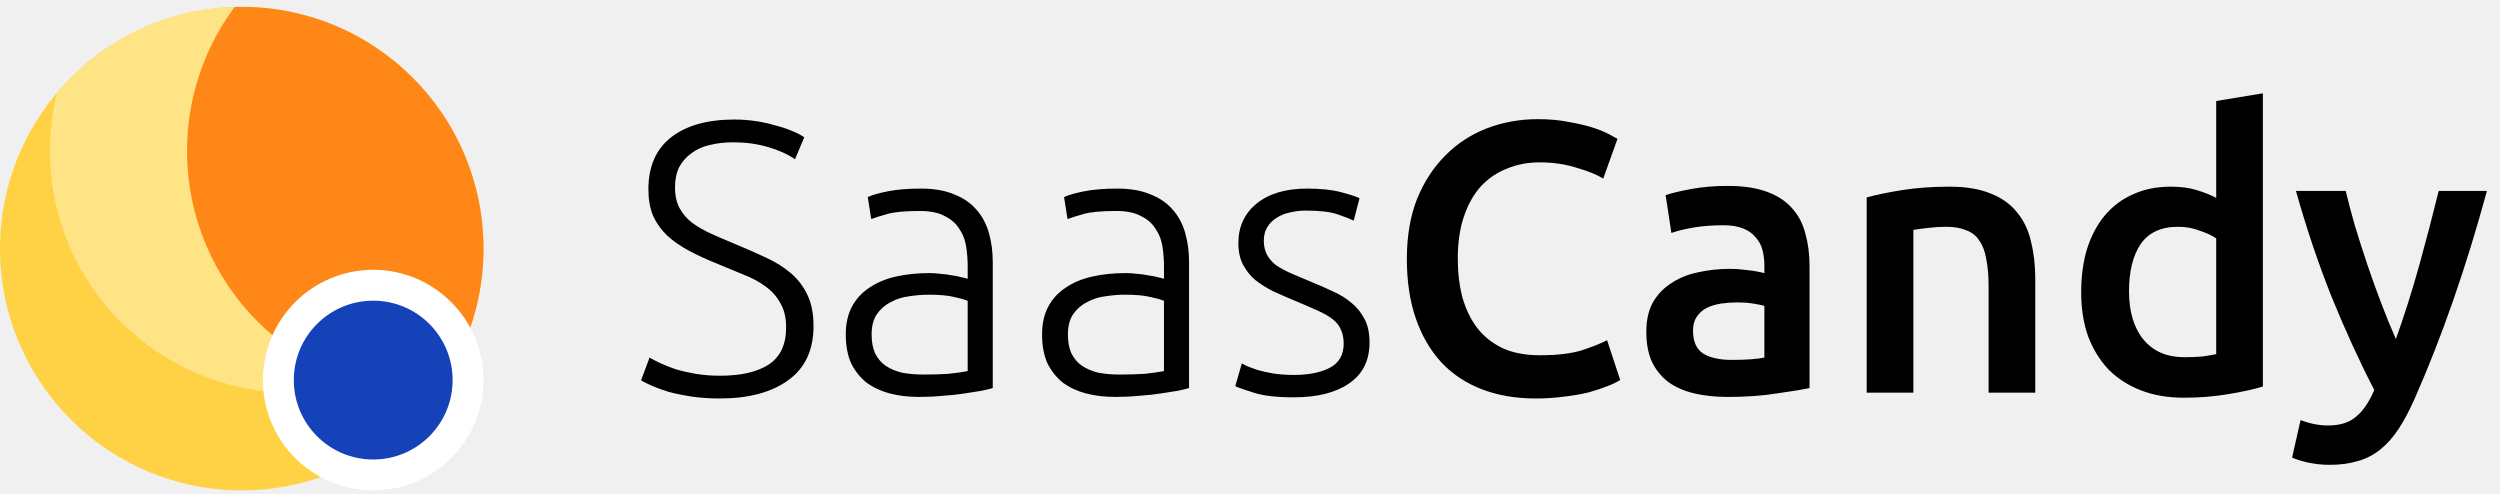
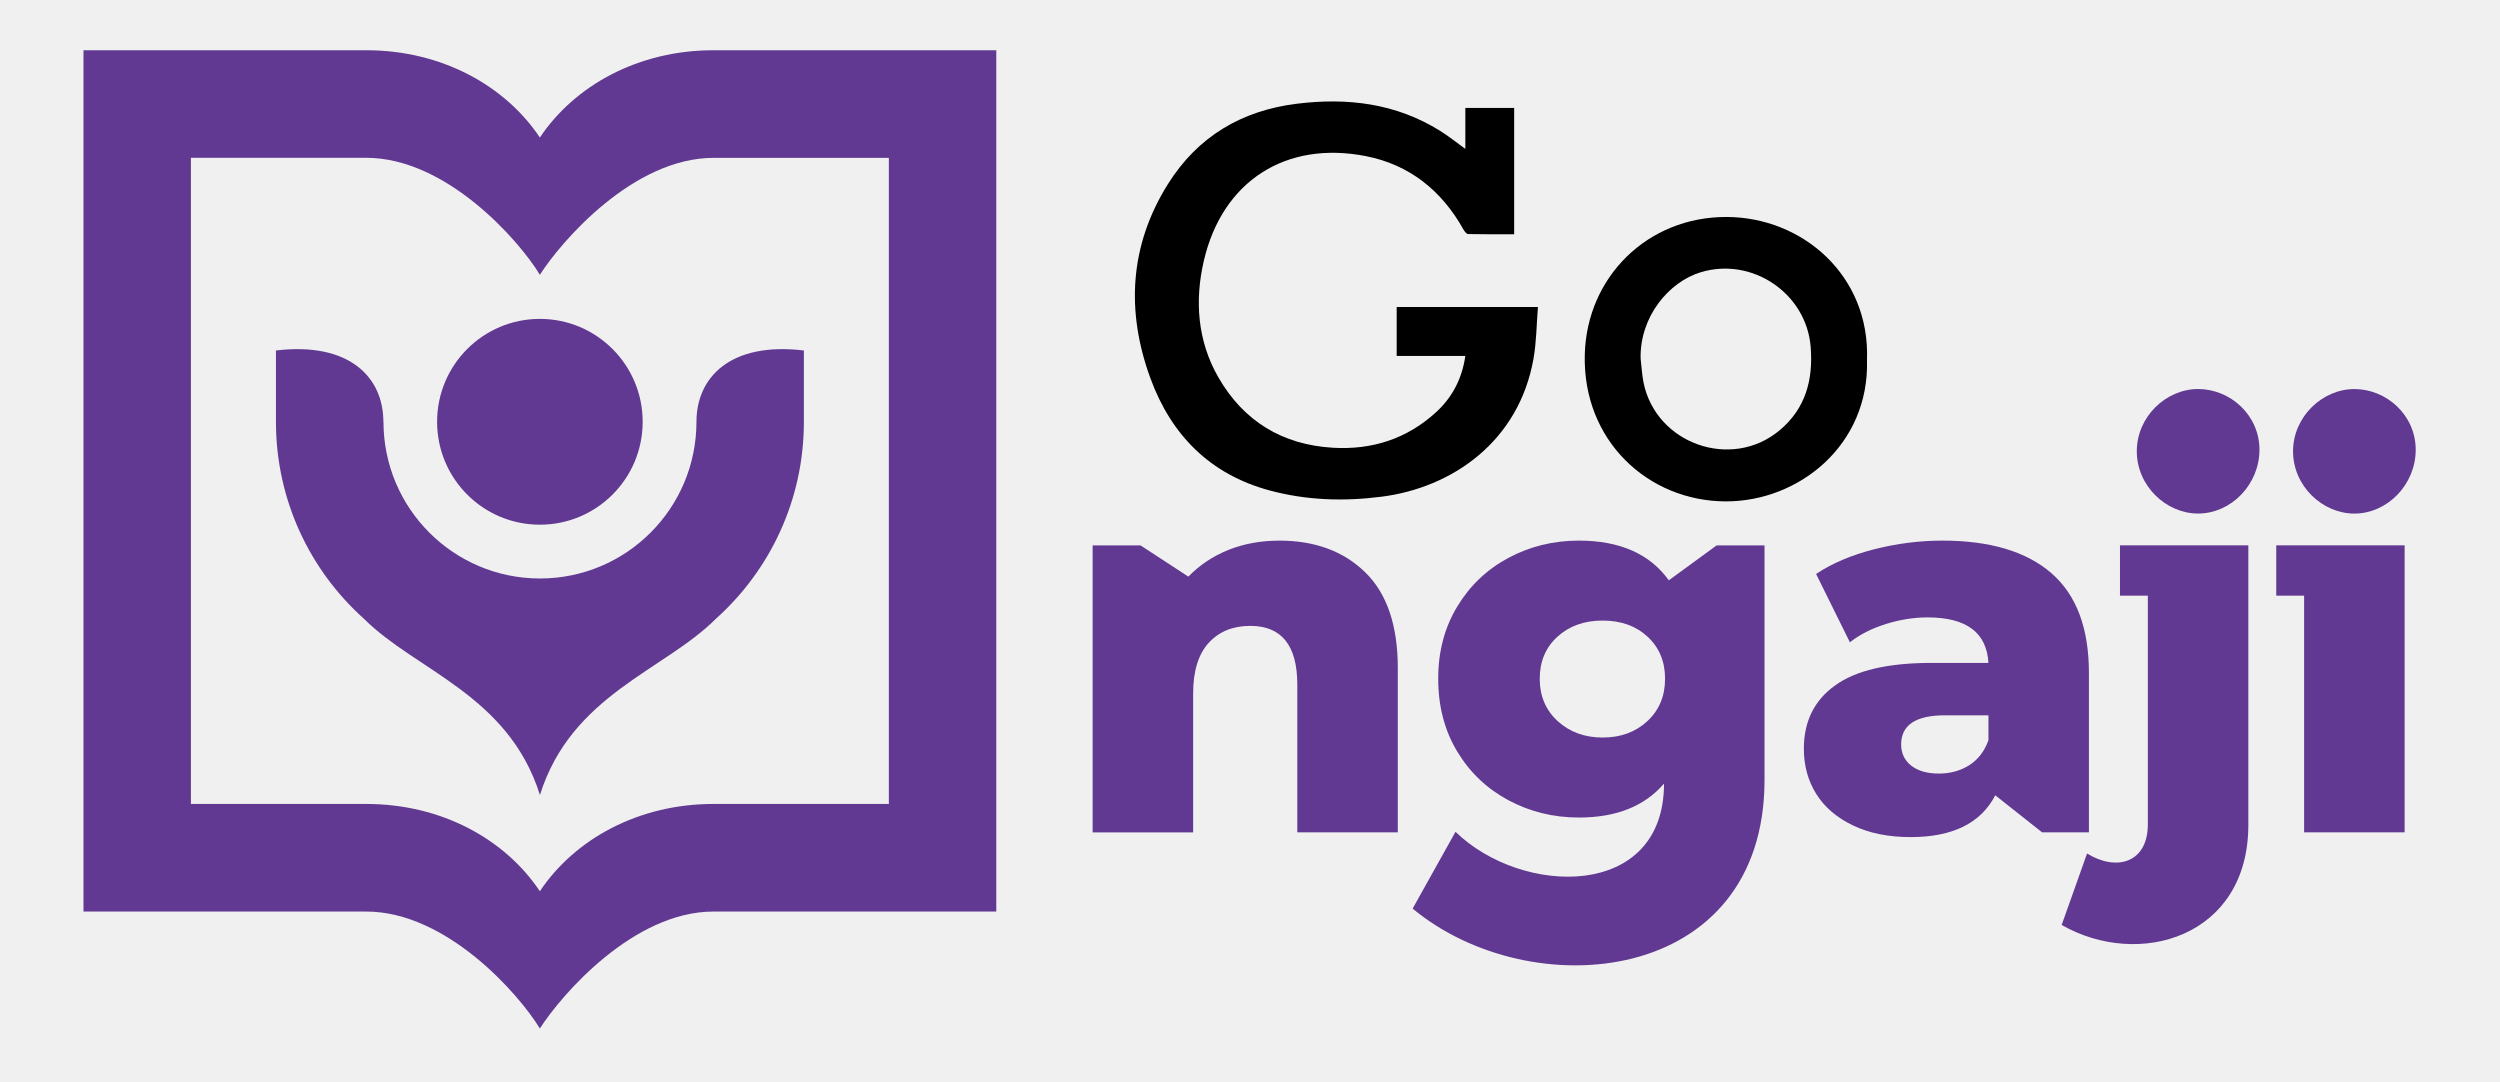
- <svg xmlns="http://www.w3.org/2000/svg" width="162" height="32" viewBox="0 0 162 32" fill="none">
-   <circle cx="15.665" cy="16.111" r="15.665" fill="#FFD245" />
-   <mask id="mask0_1243_5346" style="mask-type:alpha" maskUnits="userSpaceOnUse" x="0" y="0" width="32" height="32">
-     <circle cx="15.665" cy="16.111" r="15.665" fill="#FFD245" />
-   </mask>
-   <g mask="url(#mask0_1243_5346)">
-     <circle cx="18.901" cy="9.78" r="15.665" fill="#FFE486" />
-     <circle cx="27.787" cy="9.78" r="15.665" fill="#FF8718" />
-   </g>
-   <circle cx="24.184" cy="24.63" r="6.146" fill="#1642B9" stroke="white" stroke-width="2" />
-   <path d="M46.666 24.346C48.016 24.346 49.066 24.104 49.816 23.621C50.566 23.121 50.941 22.321 50.941 21.221C50.941 20.587 50.816 20.062 50.566 19.646C50.333 19.212 50.016 18.854 49.616 18.571C49.216 18.271 48.758 18.021 48.241 17.821C47.725 17.604 47.183 17.379 46.616 17.146C45.9 16.862 45.258 16.571 44.691 16.271C44.125 15.971 43.641 15.637 43.241 15.271C42.841 14.887 42.533 14.454 42.316 13.971C42.116 13.487 42.016 12.921 42.016 12.271C42.016 10.787 42.508 9.662 43.491 8.896C44.475 8.129 45.841 7.746 47.591 7.746C48.058 7.746 48.516 7.779 48.966 7.846C49.416 7.912 49.833 8.004 50.216 8.121C50.616 8.221 50.975 8.337 51.291 8.471C51.625 8.604 51.9 8.746 52.116 8.896L51.516 10.321C51.033 9.987 50.441 9.721 49.741 9.521C49.058 9.321 48.316 9.221 47.516 9.221C46.966 9.221 46.458 9.279 45.991 9.396C45.541 9.496 45.15 9.671 44.816 9.921C44.483 10.154 44.216 10.454 44.016 10.821C43.833 11.187 43.741 11.629 43.741 12.146C43.741 12.679 43.841 13.129 44.041 13.496C44.241 13.862 44.516 14.179 44.866 14.446C45.233 14.712 45.658 14.954 46.141 15.171C46.625 15.387 47.15 15.612 47.716 15.846C48.4 16.129 49.041 16.412 49.641 16.696C50.258 16.979 50.791 17.312 51.241 17.696C51.691 18.079 52.05 18.546 52.316 19.096C52.583 19.646 52.716 20.321 52.716 21.121C52.716 22.687 52.166 23.862 51.066 24.646C49.983 25.429 48.508 25.821 46.641 25.821C45.975 25.821 45.366 25.779 44.816 25.696C44.266 25.612 43.775 25.512 43.341 25.396C42.908 25.262 42.541 25.129 42.241 24.996C41.941 24.862 41.708 24.746 41.541 24.646L42.091 23.171C42.258 23.271 42.483 23.387 42.766 23.521C43.05 23.654 43.383 23.787 43.766 23.921C44.15 24.037 44.583 24.137 45.066 24.221C45.55 24.304 46.083 24.346 46.666 24.346ZM59.831 24.271C60.465 24.271 61.015 24.254 61.481 24.221C61.965 24.171 62.373 24.112 62.706 24.046V19.496C62.523 19.412 62.231 19.329 61.831 19.246C61.431 19.146 60.881 19.096 60.181 19.096C59.781 19.096 59.365 19.129 58.931 19.196C58.498 19.246 58.098 19.371 57.731 19.571C57.365 19.754 57.065 20.012 56.831 20.346C56.598 20.679 56.481 21.121 56.481 21.671C56.481 22.154 56.556 22.562 56.706 22.896C56.873 23.229 57.098 23.496 57.381 23.696C57.681 23.896 58.031 24.046 58.431 24.146C58.848 24.229 59.315 24.271 59.831 24.271ZM59.681 12.221C60.531 12.221 61.248 12.346 61.831 12.596C62.431 12.829 62.915 13.162 63.281 13.596C63.648 14.012 63.915 14.512 64.081 15.096C64.248 15.679 64.331 16.312 64.331 16.996V25.146C64.165 25.196 63.923 25.254 63.606 25.321C63.29 25.371 62.923 25.429 62.506 25.496C62.09 25.562 61.623 25.612 61.106 25.646C60.606 25.696 60.09 25.721 59.556 25.721C58.873 25.721 58.24 25.646 57.656 25.496C57.09 25.346 56.59 25.112 56.156 24.796C55.74 24.462 55.406 24.046 55.156 23.546C54.923 23.029 54.806 22.404 54.806 21.671C54.806 20.971 54.94 20.371 55.206 19.871C55.473 19.371 55.848 18.962 56.331 18.646C56.815 18.312 57.39 18.071 58.056 17.921C58.723 17.771 59.448 17.696 60.231 17.696C60.465 17.696 60.706 17.712 60.956 17.746C61.223 17.762 61.473 17.796 61.706 17.846C61.956 17.879 62.165 17.921 62.331 17.971C62.515 18.004 62.64 18.037 62.706 18.071V17.271C62.706 16.821 62.673 16.387 62.606 15.971C62.54 15.537 62.39 15.154 62.156 14.821C61.94 14.471 61.623 14.196 61.206 13.996C60.806 13.779 60.273 13.671 59.606 13.671C58.656 13.671 57.948 13.737 57.481 13.871C57.015 14.004 56.673 14.112 56.456 14.196L56.231 12.771C56.515 12.637 56.948 12.512 57.531 12.396C58.131 12.279 58.848 12.221 59.681 12.221ZM72.551 24.271C73.184 24.271 73.734 24.254 74.201 24.221C74.684 24.171 75.093 24.112 75.426 24.046V19.496C75.243 19.412 74.951 19.329 74.551 19.246C74.151 19.146 73.601 19.096 72.901 19.096C72.501 19.096 72.085 19.129 71.651 19.196C71.218 19.246 70.818 19.371 70.451 19.571C70.085 19.754 69.784 20.012 69.551 20.346C69.318 20.679 69.201 21.121 69.201 21.671C69.201 22.154 69.276 22.562 69.426 22.896C69.593 23.229 69.818 23.496 70.101 23.696C70.401 23.896 70.751 24.046 71.151 24.146C71.568 24.229 72.034 24.271 72.551 24.271ZM72.401 12.221C73.251 12.221 73.968 12.346 74.551 12.596C75.151 12.829 75.635 13.162 76.001 13.596C76.368 14.012 76.635 14.512 76.801 15.096C76.968 15.679 77.051 16.312 77.051 16.996V25.146C76.885 25.196 76.643 25.254 76.326 25.321C76.01 25.371 75.643 25.429 75.226 25.496C74.809 25.562 74.343 25.612 73.826 25.646C73.326 25.696 72.809 25.721 72.276 25.721C71.593 25.721 70.96 25.646 70.376 25.496C69.809 25.346 69.309 25.112 68.876 24.796C68.46 24.462 68.126 24.046 67.876 23.546C67.643 23.029 67.526 22.404 67.526 21.671C67.526 20.971 67.659 20.371 67.926 19.871C68.193 19.371 68.568 18.962 69.051 18.646C69.534 18.312 70.109 18.071 70.776 17.921C71.443 17.771 72.168 17.696 72.951 17.696C73.184 17.696 73.426 17.712 73.676 17.746C73.943 17.762 74.193 17.796 74.426 17.846C74.676 17.879 74.885 17.921 75.051 17.971C75.234 18.004 75.359 18.037 75.426 18.071V17.271C75.426 16.821 75.393 16.387 75.326 15.971C75.26 15.537 75.109 15.154 74.876 14.821C74.659 14.471 74.343 14.196 73.926 13.996C73.526 13.779 72.993 13.671 72.326 13.671C71.376 13.671 70.668 13.737 70.201 13.871C69.734 14.004 69.393 14.112 69.176 14.196L68.951 12.771C69.234 12.637 69.668 12.512 70.251 12.396C70.851 12.279 71.568 12.221 72.401 12.221ZM83.846 24.296C84.779 24.296 85.546 24.146 86.146 23.846C86.763 23.529 87.071 23.004 87.071 22.271C87.071 21.921 87.013 21.621 86.896 21.371C86.796 21.121 86.621 20.896 86.371 20.696C86.121 20.496 85.788 20.304 85.371 20.121C84.971 19.937 84.471 19.721 83.871 19.471C83.388 19.271 82.929 19.071 82.496 18.871C82.063 18.654 81.679 18.412 81.346 18.146C81.013 17.862 80.746 17.529 80.546 17.146C80.346 16.762 80.246 16.296 80.246 15.746C80.246 14.696 80.638 13.846 81.421 13.196C82.221 12.546 83.313 12.221 84.696 12.221C85.579 12.221 86.304 12.296 86.871 12.446C87.454 12.596 87.863 12.729 88.096 12.846L87.721 14.296C87.521 14.196 87.179 14.062 86.696 13.896C86.229 13.729 85.538 13.646 84.621 13.646C84.254 13.646 83.904 13.687 83.571 13.771C83.254 13.837 82.971 13.954 82.721 14.121C82.471 14.271 82.271 14.471 82.121 14.721C81.971 14.954 81.896 15.246 81.896 15.596C81.896 15.946 81.963 16.246 82.096 16.496C82.229 16.746 82.421 16.971 82.671 17.171C82.938 17.354 83.254 17.529 83.621 17.696C84.004 17.862 84.438 18.046 84.921 18.246C85.421 18.446 85.896 18.654 86.346 18.871C86.813 19.071 87.221 19.321 87.571 19.621C87.921 19.904 88.204 20.254 88.421 20.671C88.638 21.071 88.746 21.579 88.746 22.196C88.746 23.362 88.304 24.246 87.421 24.846C86.554 25.446 85.363 25.746 83.846 25.746C82.713 25.746 81.846 25.646 81.246 25.446C80.646 25.262 80.246 25.121 80.046 25.021L80.471 23.546C80.521 23.579 80.629 23.637 80.796 23.721C80.963 23.787 81.188 23.871 81.471 23.971C81.754 24.054 82.088 24.129 82.471 24.196C82.871 24.262 83.329 24.296 83.846 24.296ZM99.514 25.821C98.214 25.821 97.048 25.621 96.014 25.221C94.981 24.821 94.106 24.237 93.389 23.471C92.673 22.687 92.123 21.737 91.739 20.621C91.356 19.504 91.164 18.221 91.164 16.771C91.164 15.321 91.381 14.037 91.814 12.921C92.264 11.804 92.873 10.862 93.639 10.096C94.406 9.312 95.306 8.721 96.339 8.321C97.373 7.921 98.481 7.721 99.664 7.721C100.381 7.721 101.031 7.779 101.614 7.896C102.198 7.996 102.706 8.112 103.139 8.246C103.573 8.379 103.931 8.521 104.214 8.671C104.498 8.821 104.698 8.929 104.814 8.996L103.889 11.571C103.489 11.321 102.914 11.087 102.164 10.871C101.431 10.637 100.631 10.521 99.764 10.521C99.014 10.521 98.314 10.654 97.664 10.921C97.014 11.171 96.448 11.554 95.964 12.071C95.498 12.587 95.131 13.237 94.864 14.021C94.598 14.804 94.464 15.712 94.464 16.746C94.464 17.662 94.564 18.504 94.764 19.271C94.981 20.037 95.306 20.704 95.739 21.271C96.173 21.821 96.723 22.254 97.389 22.571C98.056 22.871 98.856 23.021 99.789 23.021C100.906 23.021 101.814 22.912 102.514 22.696C103.214 22.462 103.756 22.246 104.139 22.046L104.989 24.621C104.789 24.754 104.514 24.887 104.164 25.021C103.831 25.154 103.431 25.287 102.964 25.421C102.498 25.537 101.973 25.629 101.389 25.696C100.806 25.779 100.181 25.821 99.514 25.821ZM112.207 23.321C113.14 23.321 113.848 23.271 114.332 23.171V19.821C114.165 19.771 113.923 19.721 113.607 19.671C113.29 19.621 112.94 19.596 112.557 19.596C112.223 19.596 111.882 19.621 111.532 19.671C111.198 19.721 110.89 19.812 110.607 19.946C110.34 20.079 110.123 20.271 109.957 20.521C109.79 20.754 109.707 21.054 109.707 21.421C109.707 22.137 109.932 22.637 110.382 22.921C110.832 23.187 111.44 23.321 112.207 23.321ZM111.957 12.046C112.957 12.046 113.798 12.171 114.482 12.421C115.165 12.671 115.707 13.021 116.107 13.471C116.523 13.921 116.815 14.471 116.982 15.121C117.165 15.754 117.257 16.454 117.257 17.221V25.146C116.79 25.246 116.082 25.362 115.132 25.496C114.198 25.646 113.14 25.721 111.957 25.721C111.173 25.721 110.457 25.646 109.807 25.496C109.157 25.346 108.598 25.104 108.132 24.771C107.682 24.437 107.323 24.004 107.057 23.471C106.807 22.937 106.682 22.279 106.682 21.496C106.682 20.746 106.823 20.112 107.107 19.596C107.407 19.079 107.807 18.662 108.307 18.346C108.807 18.012 109.382 17.779 110.032 17.646C110.698 17.496 111.39 17.421 112.107 17.421C112.44 17.421 112.79 17.446 113.157 17.496C113.523 17.529 113.915 17.596 114.332 17.696V17.196C114.332 16.846 114.29 16.512 114.207 16.196C114.123 15.879 113.973 15.604 113.757 15.371C113.557 15.121 113.282 14.929 112.932 14.796C112.598 14.662 112.173 14.596 111.657 14.596C110.957 14.596 110.315 14.646 109.732 14.746C109.148 14.846 108.673 14.962 108.307 15.096L107.932 12.646C108.315 12.512 108.873 12.379 109.607 12.246C110.34 12.112 111.123 12.046 111.957 12.046ZM120.961 12.796C121.544 12.629 122.303 12.471 123.236 12.321C124.169 12.171 125.203 12.096 126.336 12.096C127.403 12.096 128.294 12.246 129.011 12.546C129.728 12.829 130.294 13.237 130.711 13.771C131.144 14.287 131.444 14.921 131.611 15.671C131.794 16.404 131.886 17.212 131.886 18.096V25.446H128.861V18.571C128.861 17.871 128.811 17.279 128.711 16.796C128.628 16.296 128.478 15.896 128.261 15.596C128.061 15.279 127.778 15.054 127.411 14.921C127.061 14.771 126.628 14.696 126.111 14.696C125.728 14.696 125.328 14.721 124.911 14.771C124.494 14.821 124.186 14.862 123.986 14.896V25.446H120.961V12.796ZM137.96 18.871C137.96 20.204 138.277 21.254 138.91 22.021C139.543 22.771 140.418 23.146 141.535 23.146C142.018 23.146 142.427 23.129 142.76 23.096C143.11 23.046 143.393 22.996 143.61 22.946V15.446C143.343 15.262 142.985 15.096 142.535 14.946C142.102 14.779 141.635 14.696 141.135 14.696C140.035 14.696 139.227 15.071 138.71 15.821C138.21 16.571 137.96 17.587 137.96 18.871ZM146.635 25.046C146.035 25.229 145.277 25.396 144.36 25.546C143.46 25.696 142.51 25.771 141.51 25.771C140.477 25.771 139.552 25.612 138.735 25.296C137.918 24.979 137.218 24.529 136.635 23.946C136.068 23.346 135.627 22.629 135.31 21.796C135.01 20.946 134.86 19.996 134.86 18.946C134.86 17.912 134.985 16.979 135.235 16.146C135.502 15.296 135.885 14.571 136.385 13.971C136.885 13.371 137.493 12.912 138.21 12.596C138.927 12.262 139.752 12.096 140.685 12.096C141.318 12.096 141.877 12.171 142.36 12.321C142.843 12.471 143.26 12.637 143.61 12.821V6.546L146.635 6.046V25.046ZM161.153 12.371C159.803 17.337 158.236 21.837 156.453 25.871C156.119 26.621 155.778 27.262 155.428 27.796C155.078 28.329 154.686 28.771 154.253 29.121C153.819 29.471 153.336 29.721 152.803 29.871C152.269 30.037 151.653 30.121 150.953 30.121C150.486 30.121 150.019 30.071 149.553 29.971C149.103 29.871 148.761 29.762 148.528 29.646L149.078 27.221C149.678 27.454 150.269 27.571 150.853 27.571C151.636 27.571 152.244 27.379 152.678 26.996C153.128 26.629 153.519 26.054 153.853 25.271C152.903 23.437 151.986 21.437 151.103 19.271C150.236 17.104 149.461 14.804 148.778 12.371H152.003C152.169 13.071 152.369 13.829 152.603 14.646C152.853 15.462 153.119 16.296 153.403 17.146C153.686 17.979 153.986 18.812 154.303 19.646C154.619 20.479 154.936 21.254 155.253 21.971C155.786 20.487 156.286 18.912 156.753 17.246C157.219 15.562 157.644 13.937 158.028 12.371H161.153Z" fill="black" />
+ <svg xmlns="http://www.w3.org/2000/svg" width="74" height="32" viewBox="0 0 74 32" fill="none">
+   <path fill-rule="evenodd" clip-rule="evenodd" d="M37.868 16.002C38.923 16.002 39.77 16.315 40.412 16.942C41.054 17.568 41.375 18.514 41.375 19.779V24.637H38.4V20.265C38.4 19.105 37.936 18.526 37.008 18.526C36.496 18.526 36.086 18.693 35.779 19.027C35.471 19.362 35.317 19.864 35.317 20.532V24.639H32.342V16.143H33.759L35.175 17.068C35.509 16.723 35.906 16.46 36.365 16.276C36.824 16.093 37.325 16.003 37.867 16.003L37.868 16.002Z" fill="#613992" />
+   <path fill-rule="evenodd" clip-rule="evenodd" d="M52.23 16.142V23.085C52.23 29.19 45.305 29.798 41.814 26.894L43.083 24.621C45.041 26.532 49.255 26.649 49.255 23.195C48.681 23.864 47.842 24.199 46.736 24.199C45.984 24.199 45.29 24.029 44.653 23.689C44.017 23.349 43.51 22.869 43.135 22.247C42.76 21.626 42.571 20.907 42.571 20.092C42.571 19.277 42.76 18.574 43.135 17.953C43.51 17.332 44.017 16.851 44.653 16.511C45.29 16.171 45.985 16.002 46.736 16.002C47.946 16.002 48.834 16.394 49.397 17.177L50.813 16.143H52.23V16.142ZM47.44 21.831C47.971 21.831 48.413 21.669 48.762 21.346C49.112 21.021 49.286 20.603 49.286 20.092C49.286 19.581 49.113 19.165 48.769 18.847C48.424 18.528 47.981 18.369 47.438 18.369C46.896 18.369 46.449 18.528 46.1 18.847C45.75 19.165 45.576 19.581 45.576 20.092C45.576 20.603 45.754 21.021 46.108 21.346C46.464 21.669 46.907 21.831 47.438 21.831H47.44Z" fill="#613992" />
+   <path fill-rule="evenodd" clip-rule="evenodd" d="M57.495 16.002C58.904 16.002 59.979 16.323 60.721 16.965C61.462 17.608 61.832 18.593 61.832 19.92V24.637H60.446L59.06 23.541C58.632 24.367 57.798 24.778 56.555 24.778C55.898 24.778 55.329 24.664 54.849 24.433C54.368 24.203 54.006 23.893 53.761 23.501C53.516 23.109 53.394 22.662 53.394 22.161C53.394 21.357 53.701 20.732 54.318 20.289C54.933 19.844 55.883 19.622 57.167 19.622H58.858C58.806 18.724 58.205 18.275 57.058 18.275C56.651 18.275 56.238 18.34 55.822 18.471C55.404 18.601 55.05 18.782 54.757 19.012L53.756 16.989C54.225 16.676 54.797 16.433 55.469 16.26C56.143 16.088 56.818 16.002 57.497 16.002H57.495ZM57.385 22.898C57.73 22.898 58.033 22.814 58.294 22.647C58.555 22.48 58.742 22.234 58.858 21.91V21.173H57.574C56.708 21.173 56.274 21.461 56.274 22.035C56.274 22.297 56.374 22.505 56.571 22.662C56.769 22.818 57.041 22.897 57.385 22.897V22.898Z" fill="#613992" />
+   <path fill-rule="evenodd" clip-rule="evenodd" d="M61.025 27.379L61.777 25.263C62.667 25.811 63.576 25.524 63.576 24.401V17.631H62.751V16.141H66.551V24.417C66.551 27.744 63.311 28.687 61.025 27.379ZM65.064 15.201C64.113 15.201 63.249 14.38 63.249 13.358C63.249 12.335 64.113 11.515 65.064 11.515C66.015 11.515 66.88 12.285 66.88 13.311C66.88 14.338 66.046 15.201 65.064 15.201Z" fill="#613992" />
+   <path fill-rule="evenodd" clip-rule="evenodd" d="M68.202 16.142H71.177V24.637H68.202V17.632H67.377V16.142H68.202ZM69.69 15.202C68.739 15.202 67.874 14.382 67.874 13.359C67.874 12.337 68.74 11.516 69.69 11.516C70.639 11.516 71.505 12.286 71.505 13.313C71.505 14.339 70.671 15.202 69.69 15.202Z" fill="#613992" />
+   <path fill-rule="evenodd" clip-rule="evenodd" d="M2.471 1.487H10.841C13.072 1.487 14.954 2.534 15.98 4.071C17.007 2.534 18.889 1.487 21.119 1.487H29.49V26.982H21.119C18.749 26.982 16.621 29.442 15.98 30.444C15.356 29.414 13.211 26.982 10.841 26.982H2.471V1.487ZM15.98 8.133C15.356 7.103 13.211 4.671 10.841 4.671H5.651V23.797H10.841C13.072 23.797 14.954 24.843 15.98 26.381C17.007 24.843 18.889 23.797 21.119 23.797H26.31V4.673H21.119C18.749 4.673 16.621 7.132 15.98 8.134V8.133Z" fill="#613992" />
+   <path fill-rule="evenodd" clip-rule="evenodd" d="M11.348 12.485C11.348 11.17 10.344 10.114 8.168 10.374V12.485C8.168 14.801 9.173 16.882 10.771 18.314C12.307 19.852 15.048 20.564 15.982 23.531C16.915 20.564 19.656 19.852 21.192 18.314C22.789 16.882 23.795 14.803 23.795 12.485V10.374C21.618 10.114 20.615 11.17 20.615 12.485C20.615 15.047 18.541 17.123 15.983 17.123C13.425 17.123 11.351 15.047 11.351 12.485H11.348ZM15.98 9.439C17.661 9.439 19.023 10.803 19.023 12.485C19.023 14.168 17.661 15.531 15.98 15.531C14.3 15.531 12.938 14.168 12.938 12.485C12.938 10.803 14.3 9.439 15.98 9.439Z" fill="#613992" />
+   <path d="M43.374 10.535H41.342V9.087H45.523C45.481 9.604 45.48 10.116 45.392 10.614C44.96 13.071 42.984 14.433 40.904 14.701C39.786 14.846 38.676 14.812 37.584 14.518C35.819 14.044 34.669 12.876 34.055 11.204C33.327 9.221 33.43 7.267 34.573 5.445C35.45 4.046 36.746 3.274 38.382 3.071C39.883 2.885 41.318 3.056 42.629 3.874C42.877 4.03 43.106 4.213 43.374 4.407V3.195H44.819V6.934C44.37 6.934 43.913 6.938 43.457 6.928C43.411 6.928 43.353 6.853 43.322 6.8C42.679 5.644 41.721 4.874 40.428 4.621C38.061 4.157 36.182 5.36 35.634 7.717C35.358 8.904 35.445 10.094 36.065 11.172C36.809 12.465 37.954 13.164 39.452 13.253C40.614 13.322 41.643 12.991 42.507 12.202C42.988 11.761 43.277 11.209 43.374 10.536V10.535Z" fill="black" />
+   <path d="M55.263 10.655C55.337 13.168 53.254 14.845 51.083 14.841C48.786 14.837 46.835 13.041 46.91 10.479C46.976 8.196 48.767 6.416 51.105 6.422C53.358 6.429 55.356 8.16 55.263 10.655ZM48.562 10.614C48.59 10.845 48.602 11.079 48.645 11.307C49.004 13.134 51.246 13.932 52.674 12.739C53.446 12.095 53.673 11.245 53.596 10.27C53.471 8.68 51.857 7.592 50.334 8.061C49.399 8.348 48.535 9.369 48.562 10.616V10.614Z" fill="black" />
</svg>
